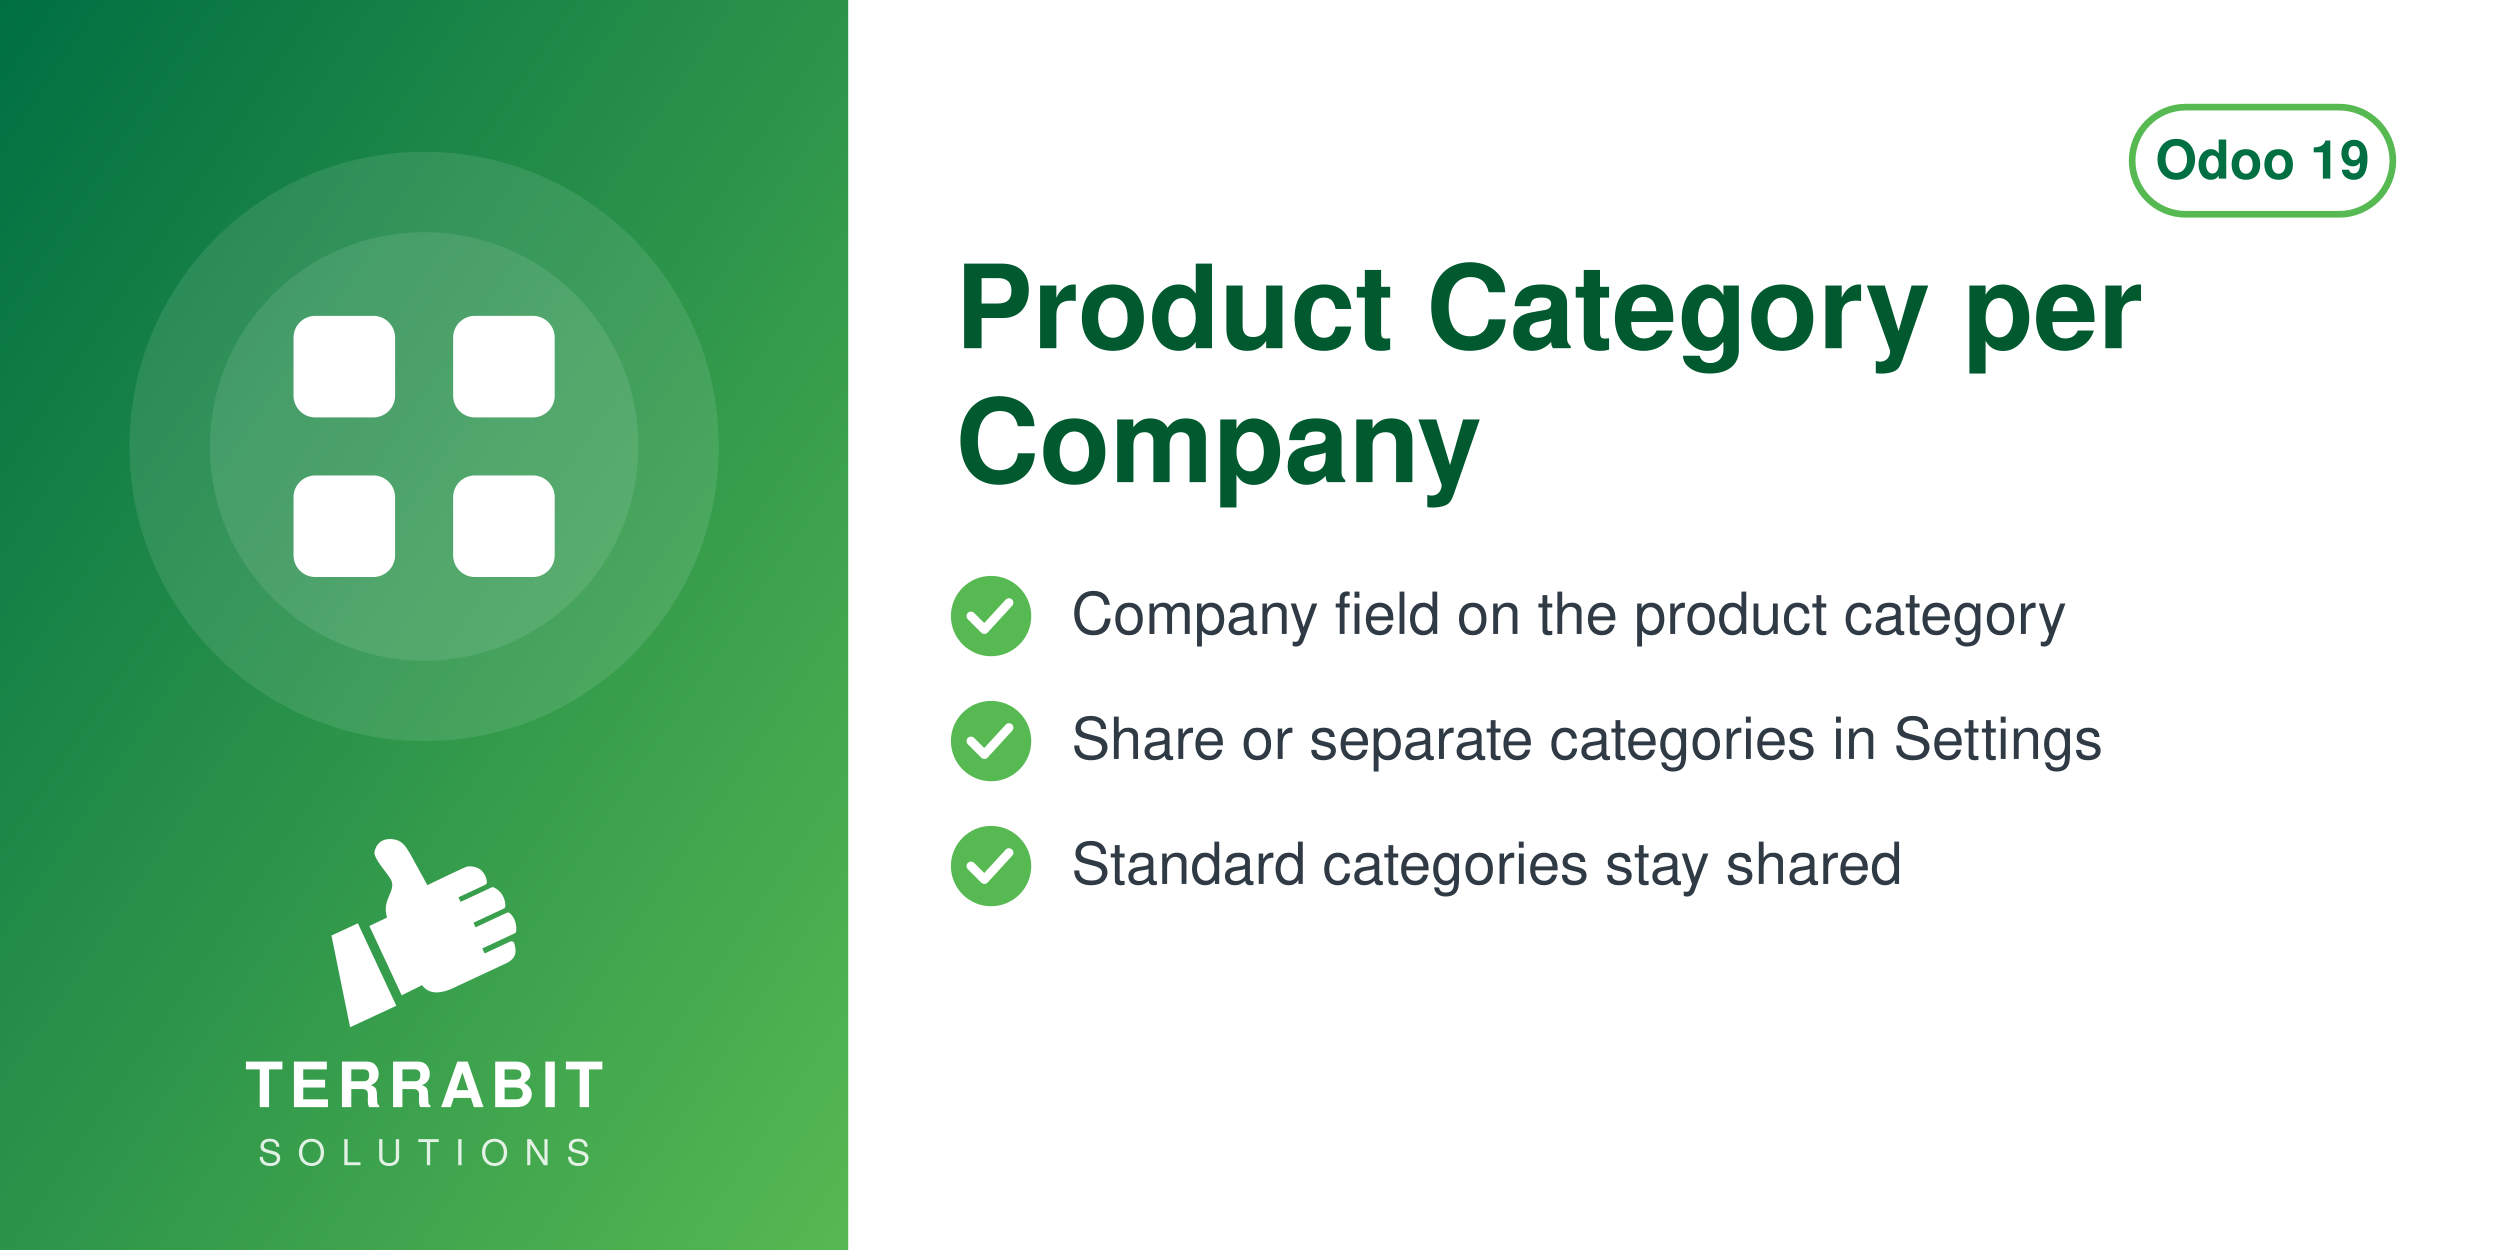
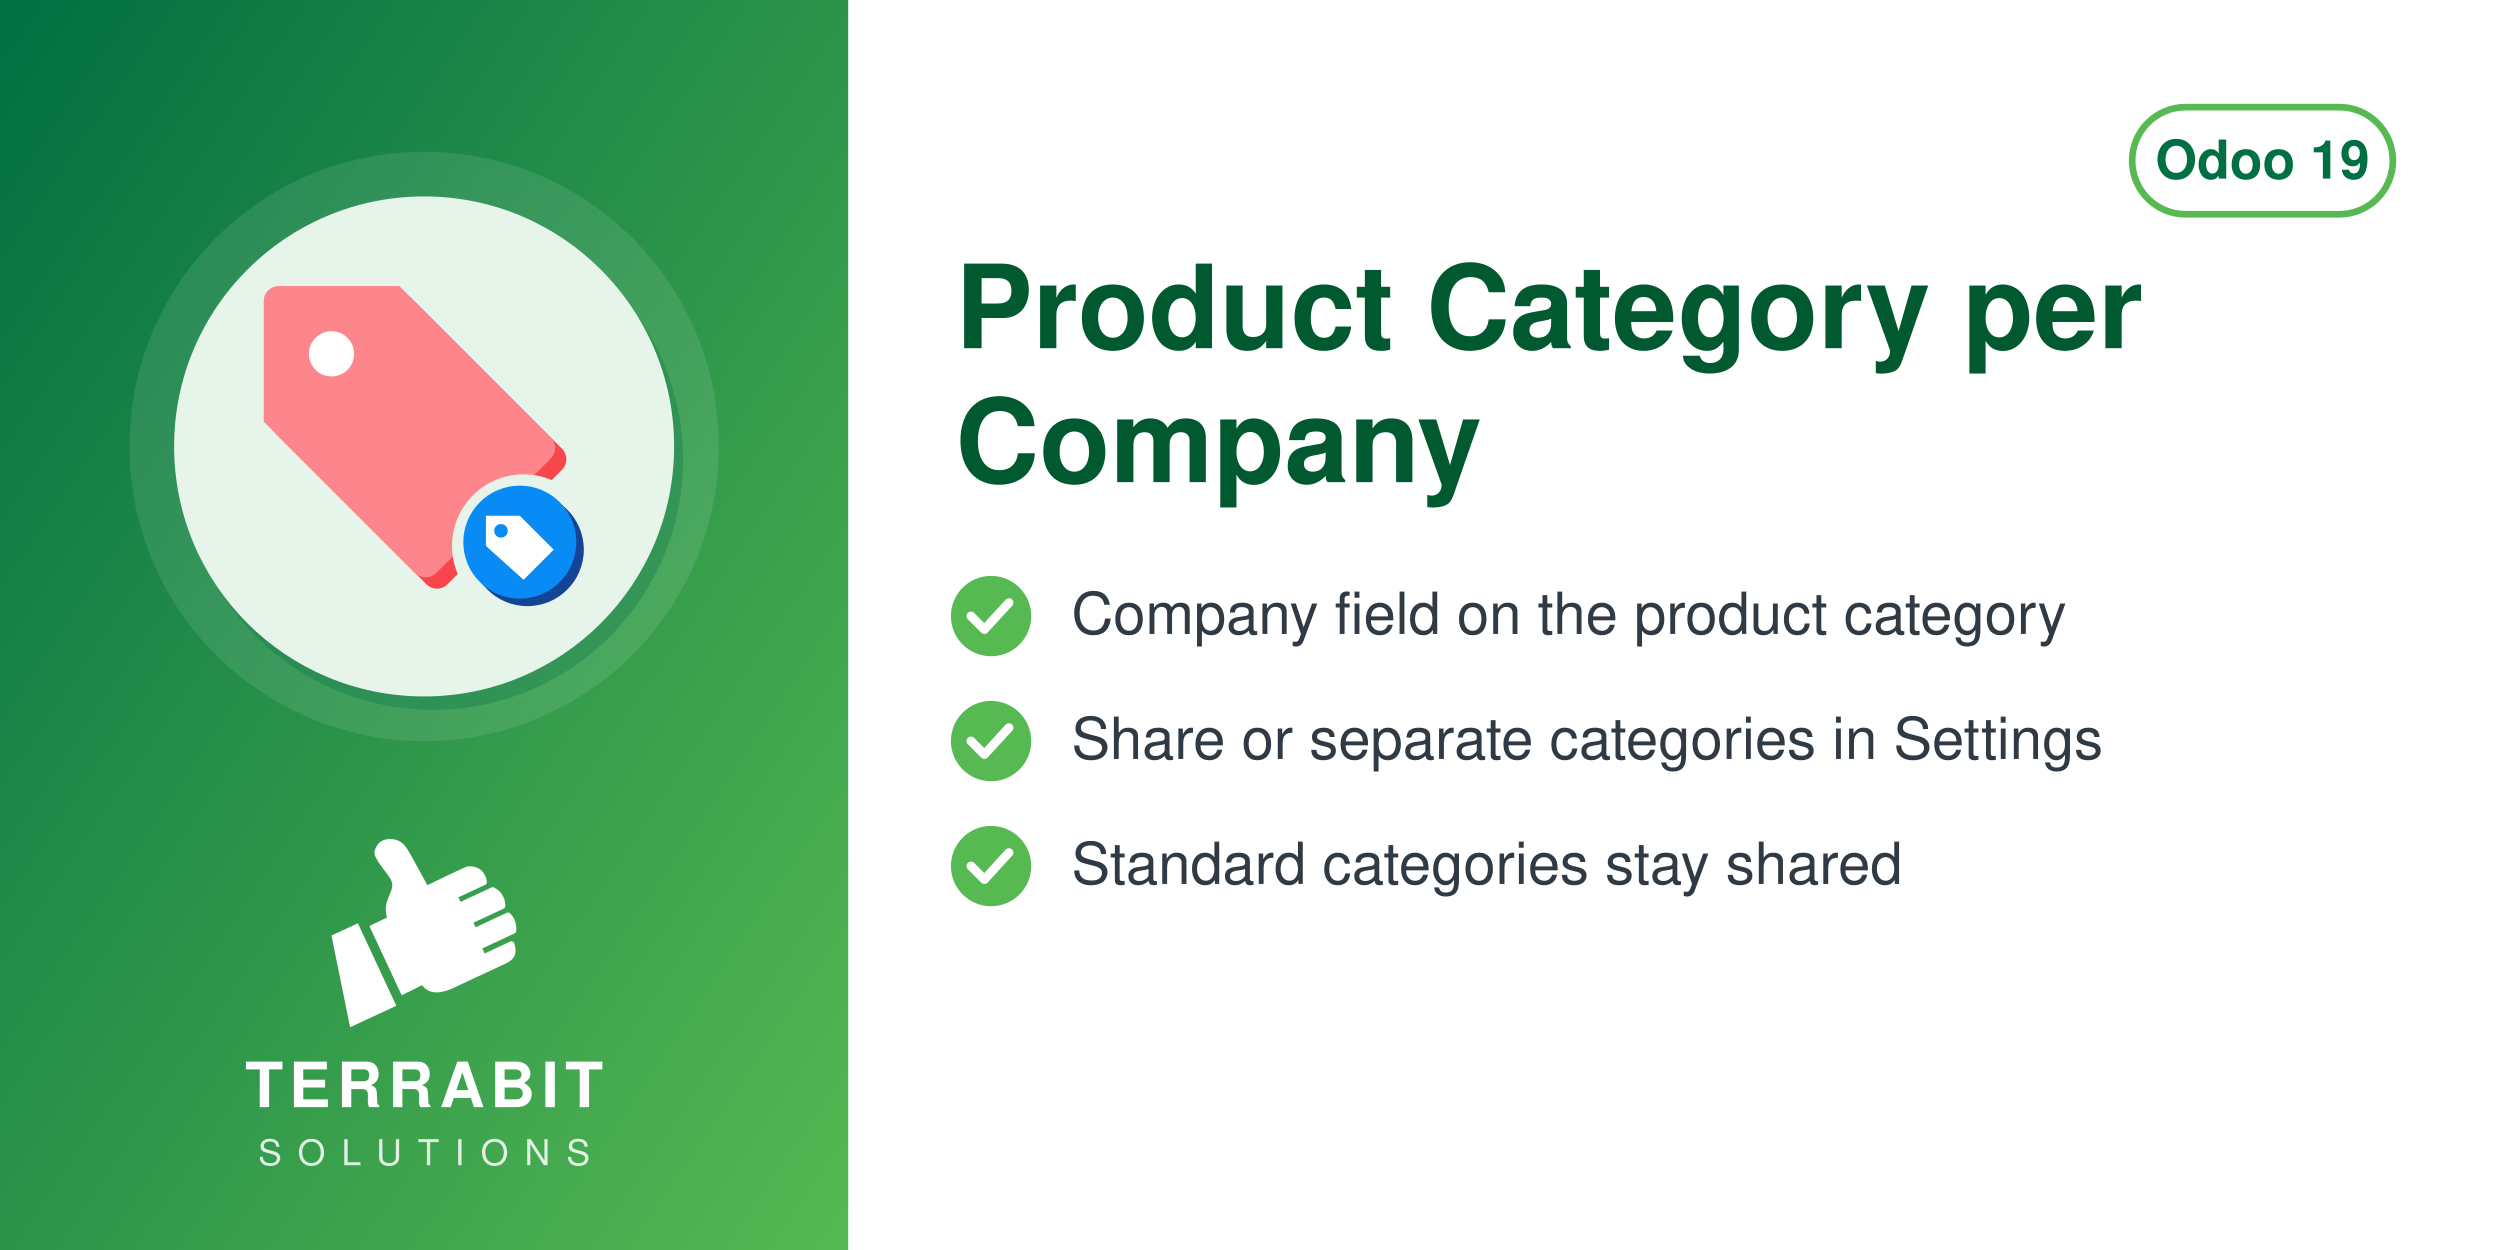
<svg xmlns="http://www.w3.org/2000/svg" width="560" height="280" viewBox="0 0 560 280">
  <defs>
    <linearGradient id="g" x1="0" y1="0" x2="1" y2="1">
      <stop offset="0" stop-color="#006F42" />
      <stop offset="1" stop-color="#57B952" />
    </linearGradient>
  </defs>
  <rect width="560" height="280" fill="#FFFFFF" />
  <rect width="190" height="280" fill="url(#g)" />
  <circle cx="95.0" cy="100" r="66" fill="white" opacity="0.10" />
-   <circle cx="95.0" cy="100" r="48" fill="white" opacity="0.10" />
-   <svg x="56.0" y="61.0" width="78" height="78" viewBox="0 0 24 24">
-     <g fill="white" stroke="none">
-       <rect x="3" y="3" width="7" height="7" rx="1.5" />
-       <rect x="14" y="3" width="7" height="7" rx="1.5" />
-       <rect x="3" y="14" width="7" height="7" rx="1.5" />
-       <rect x="14" y="14" width="7" height="7" rx="1.5" />
+   <circle cx="97.0" cy="103" r="56" fill="#006F42" opacity="0.30" />
+   <circle cx="95.0" cy="100" r="56" fill="#E6F4EA" />
+   <svg x="54.0" y="59.0" width="82" height="82" viewBox="0 0 100 100" preserveAspectRatio="xMidYMid meet">
+     <g transform="translate(-2.04,-2.04) scale(1.0287)">
+       <defs>
+         <mask id="mi-cut" maskUnits="userSpaceOnUse" x="-20" y="-20" width="140" height="140">
+           <rect x="-20" y="-20" width="140" height="140" fill="#fff" />
+           <circle cx="77" cy="77" r="19" fill="#000" />
+         </mask>
+       </defs>
+       <g mask="url(#mi-cut)">
+         <g transform="translate(3,3)" fill="#F9464C">
+           <path d="M8,12 a4,4 0 0 1 4,-4 h32 l40,40 a4,4 0 0 1 0,6 l-30,30 a4,4 0 0 1 -6,0 l-40,-40z" />
+         </g>
+         <g fill="#FC868B">
+           <path d="M8,12 a4,4 0 0 1 4,-4 h32 l40,40 a4,4 0 0 1 0,6 l-30,30 a4,4 0 0 1 -6,0 l-40,-40z" />
+         </g>
+         <circle cx="26" cy="26" r="6" fill="#FFFFFF" />
+       </g>
+       <circle cx="78" cy="78" r="15" fill="#144496" />
+       <circle cx="76" cy="76" r="15" fill="#088BF5" />
+       <path d="M67,69 h9 l9,9 l-8,8 l-10,-9z" fill="#FFFFFF" />
+       <circle cx="71" cy="73" r="1.8" fill="#088BF5" />
    </g>
  </svg>
  <svg x="72.0" y="186" width="46" height="46" viewBox="4045 2535 3400 3400" preserveAspectRatio="xMidYMid meet">
    <path fill="#FFFFFF" d="M4648.32 4073.59l636.59 1365.17 -765.09 355.96 -308.63 -1517.87 437.13 -203.26zm725.61 1192.32l336.75 -167.88c105.65,140.85 282.69,170.72 576.82,18.8l819.92 -382.33c181.4,-90.13 164.26,-214.57 130.07,-328.43 -4.28,-14.25 -13.68,-24.81 -27.34,-30.7 -13.67,-5.89 -27.61,-5.11 -41.09,1.18l-422.32 196.93 -39.04 -83.72 538.07 -250.91c16.64,-7.76 24.7,-27.69 25.58,-46.04 6.48,-134.33 -44.36,-230.89 -105.84,-285.23 -15.2,-13.44 -35.71,-15.59 -54.12,-7l-513.92 239.64 -35.6 -76.34 506.31 -236.1c17.69,-8.25 22.52,-36.93 21.83,-56.45 -4.1,-117.31 -67.62,-232.74 -187.72,-290.66 -13.94,-6.72 -28.64,-6.36 -42.69,0.19l-511.21 238.38 -35.37 -75.86 448.98 -209.36c20.44,-9.53 25.81,-42.28 21.02,-64.32 -41.02,-189.07 -167.92,-247.8 -318.14,-237.87 -29.39,1.94 -589.86,273.16 -665.95,310.54l-281.84 -513.57c-59.06,-93.13 -112.7,-221.7 -276.47,-245.13 -211.24,-30.22 -291.56,94.38 -316.89,203.13 -25.32,108.75 223.84,365.99 276.05,473.69 85.52,184.27 -161.86,318.11 -68.41,617.99l-292.54 139.94 535.09 1147.51z" />
  </svg>
  <text x="95.0" y="248" text-anchor="middle" font-family="Helvetica,Arial,sans-serif" font-size="14" font-weight="800" letter-spacing="1.4" fill="white">TERRABIT</text>
  <text x="95.0" y="261" text-anchor="middle" font-family="Helvetica,Arial,sans-serif" font-size="8" font-weight="500" letter-spacing="3.6" fill="white" opacity="0.85">SOLUTIONS</text>
  <g>
    <rect x="477.6" y="24" width="58.4" height="24" rx="12" fill="none" stroke="#57B952" stroke-width="1.5" />
    <text x="506.8" y="40" text-anchor="middle" font-family="Helvetica,Arial,sans-serif" font-size="12" font-weight="700" fill="#006F42">Odoo 19</text>
  </g>
  <text x="214" y="78" font-family="Helvetica,Arial,sans-serif" font-size="26" font-weight="700" fill="#00592F">Product Category per</text>
  <text x="214" y="108" font-family="Helvetica,Arial,sans-serif" font-size="26" font-weight="700" fill="#00592F">Company</text>
  <circle cx="222" cy="138" r="9" fill="#57B952" />
  <path d="M217.5 138 l3 3 l5.5 -6" fill="none" stroke="white" stroke-width="2" stroke-linecap="round" stroke-linejoin="round" />
  <text x="240" y="142" font-family="Helvetica,Arial,sans-serif" font-size="13" fill="#2F3A45">Company field on the product category</text>
  <circle cx="222" cy="166" r="9" fill="#57B952" />
  <path d="M217.5 166 l3 3 l5.5 -6" fill="none" stroke="white" stroke-width="2" stroke-linecap="round" stroke-linejoin="round" />
  <text x="240" y="170" font-family="Helvetica,Arial,sans-serif" font-size="13" fill="#2F3A45">Share or separate categories in Settings</text>
  <circle cx="222" cy="194" r="9" fill="#57B952" />
  <path d="M217.5 194 l3 3 l5.5 -6" fill="none" stroke="white" stroke-width="2" stroke-linecap="round" stroke-linejoin="round" />
  <text x="240" y="198" font-family="Helvetica,Arial,sans-serif" font-size="13" fill="#2F3A45">Standard categories stay shared</text>
</svg>
